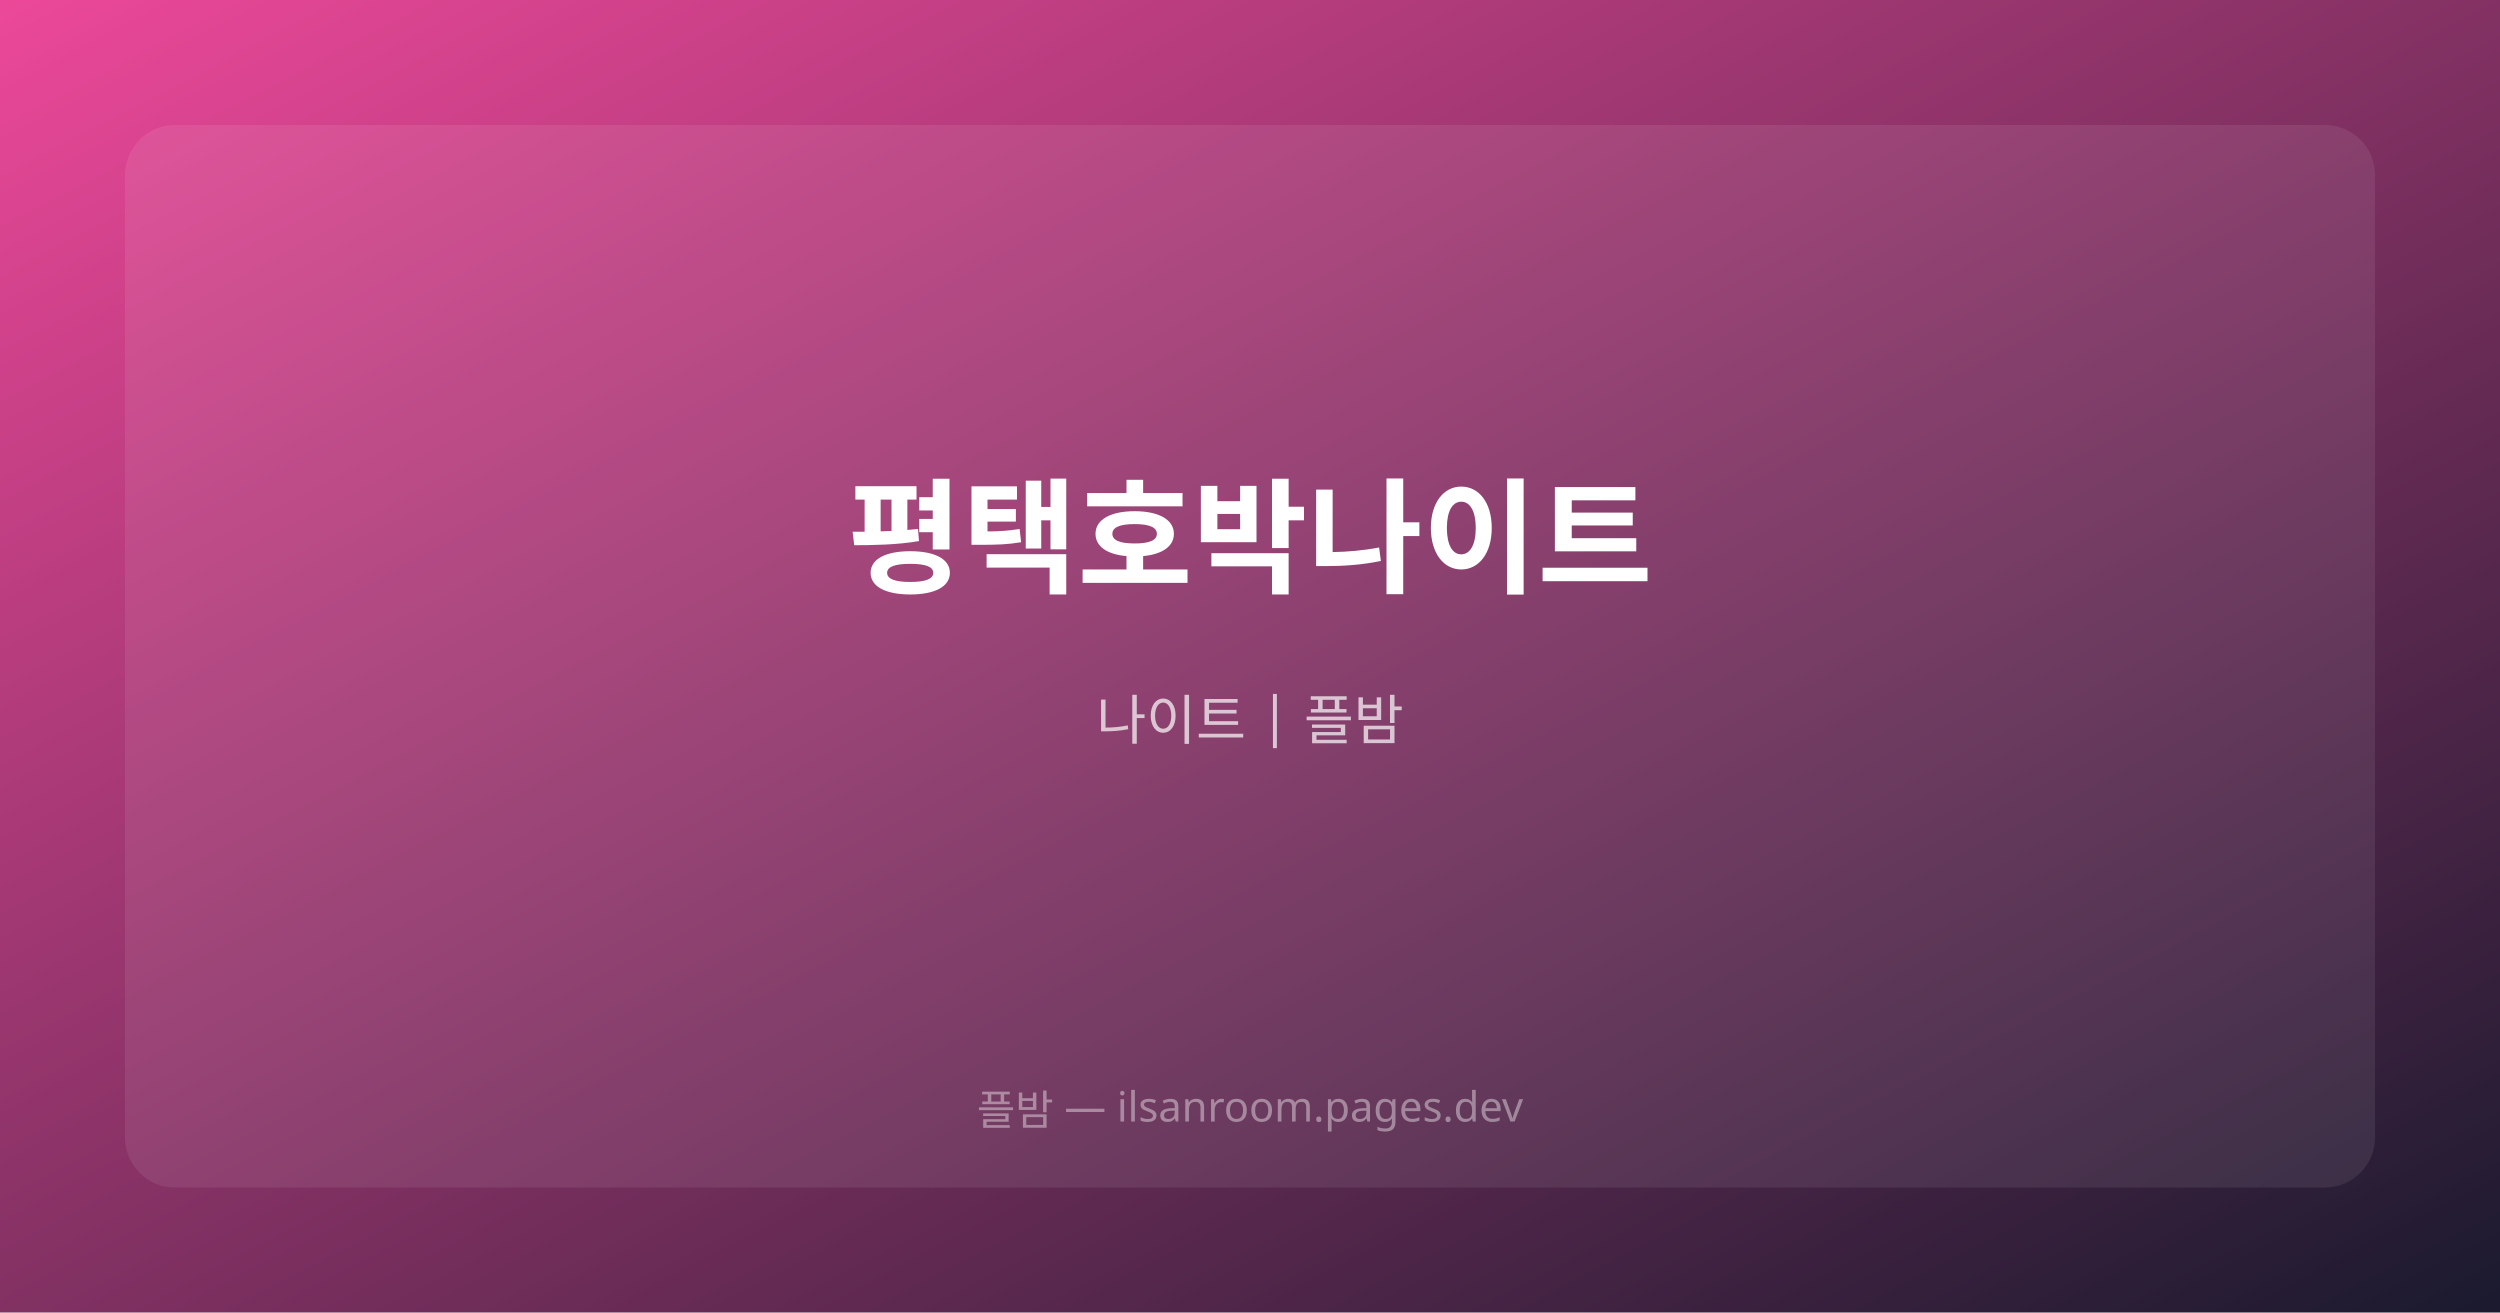
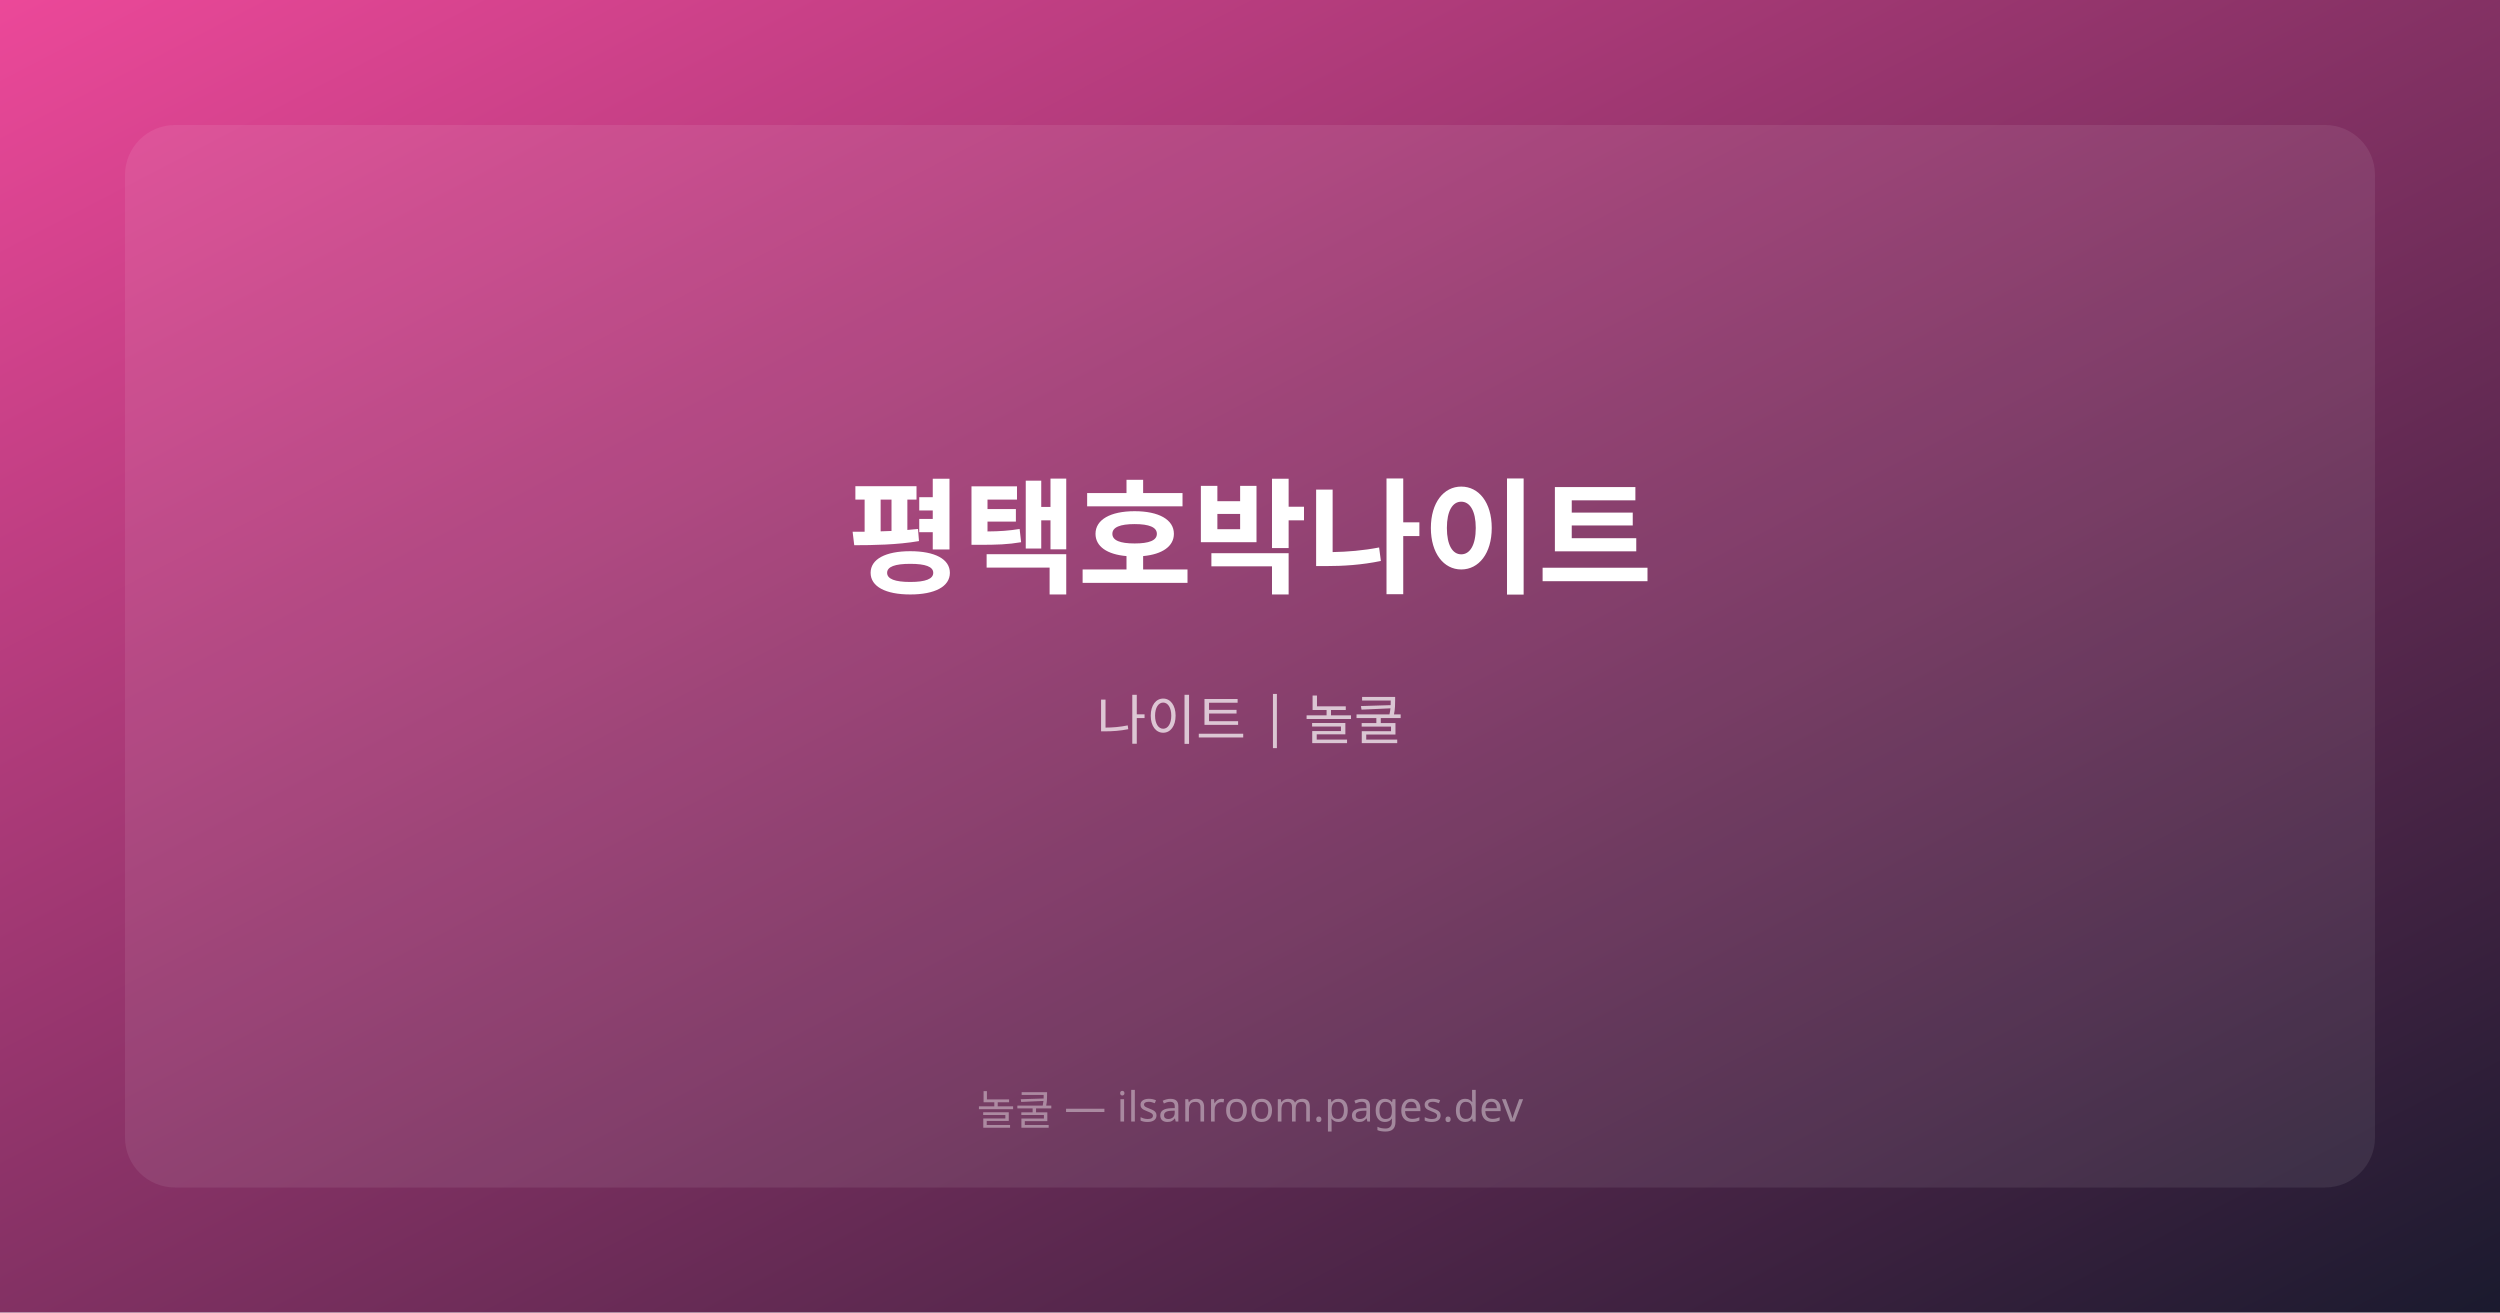
<svg xmlns="http://www.w3.org/2000/svg" width="1200" height="630" viewBox="0 0 1200 630">
  <defs>
    <linearGradient id="bg" x1="0%" y1="0%" x2="100%" y2="100%">
      <stop offset="0%" style="stop-color:#EC4899;stop-opacity:1" />
      <stop offset="100%" style="stop-color:#1a1a2e;stop-opacity:1" />
    </linearGradient>
  </defs>
  <rect width="1200" height="630" fill="url(#bg)" />
  <rect x="60" y="60" width="1080" height="510" rx="24" fill="rgba(255,255,255,0.08)" />
  <text x="600" y="280" text-anchor="middle" font-family="sans-serif" font-size="60" font-weight="bold" fill="white">평택호박나이트</text>
-   <text x="600" y="355" text-anchor="middle" font-family="sans-serif" font-size="26" fill="rgba(255,255,255,0.7)">나이트 | 플밤</text>
-   <text x="600" y="540" text-anchor="middle" font-family="sans-serif" font-size="20" fill="rgba(255,255,255,0.4)">플밤 — ilsanroom.pages.dev</text>
+   <text x="600" y="355" text-anchor="middle" font-family="sans-serif" font-size="26" fill="rgba(255,255,255,0.7)">나이트 | 놀쿨</text>
+   <text x="600" y="540" text-anchor="middle" font-family="sans-serif" font-size="20" fill="rgba(255,255,255,0.4)">놀쿨 — ilsanroom.pages.dev</text>
</svg>
